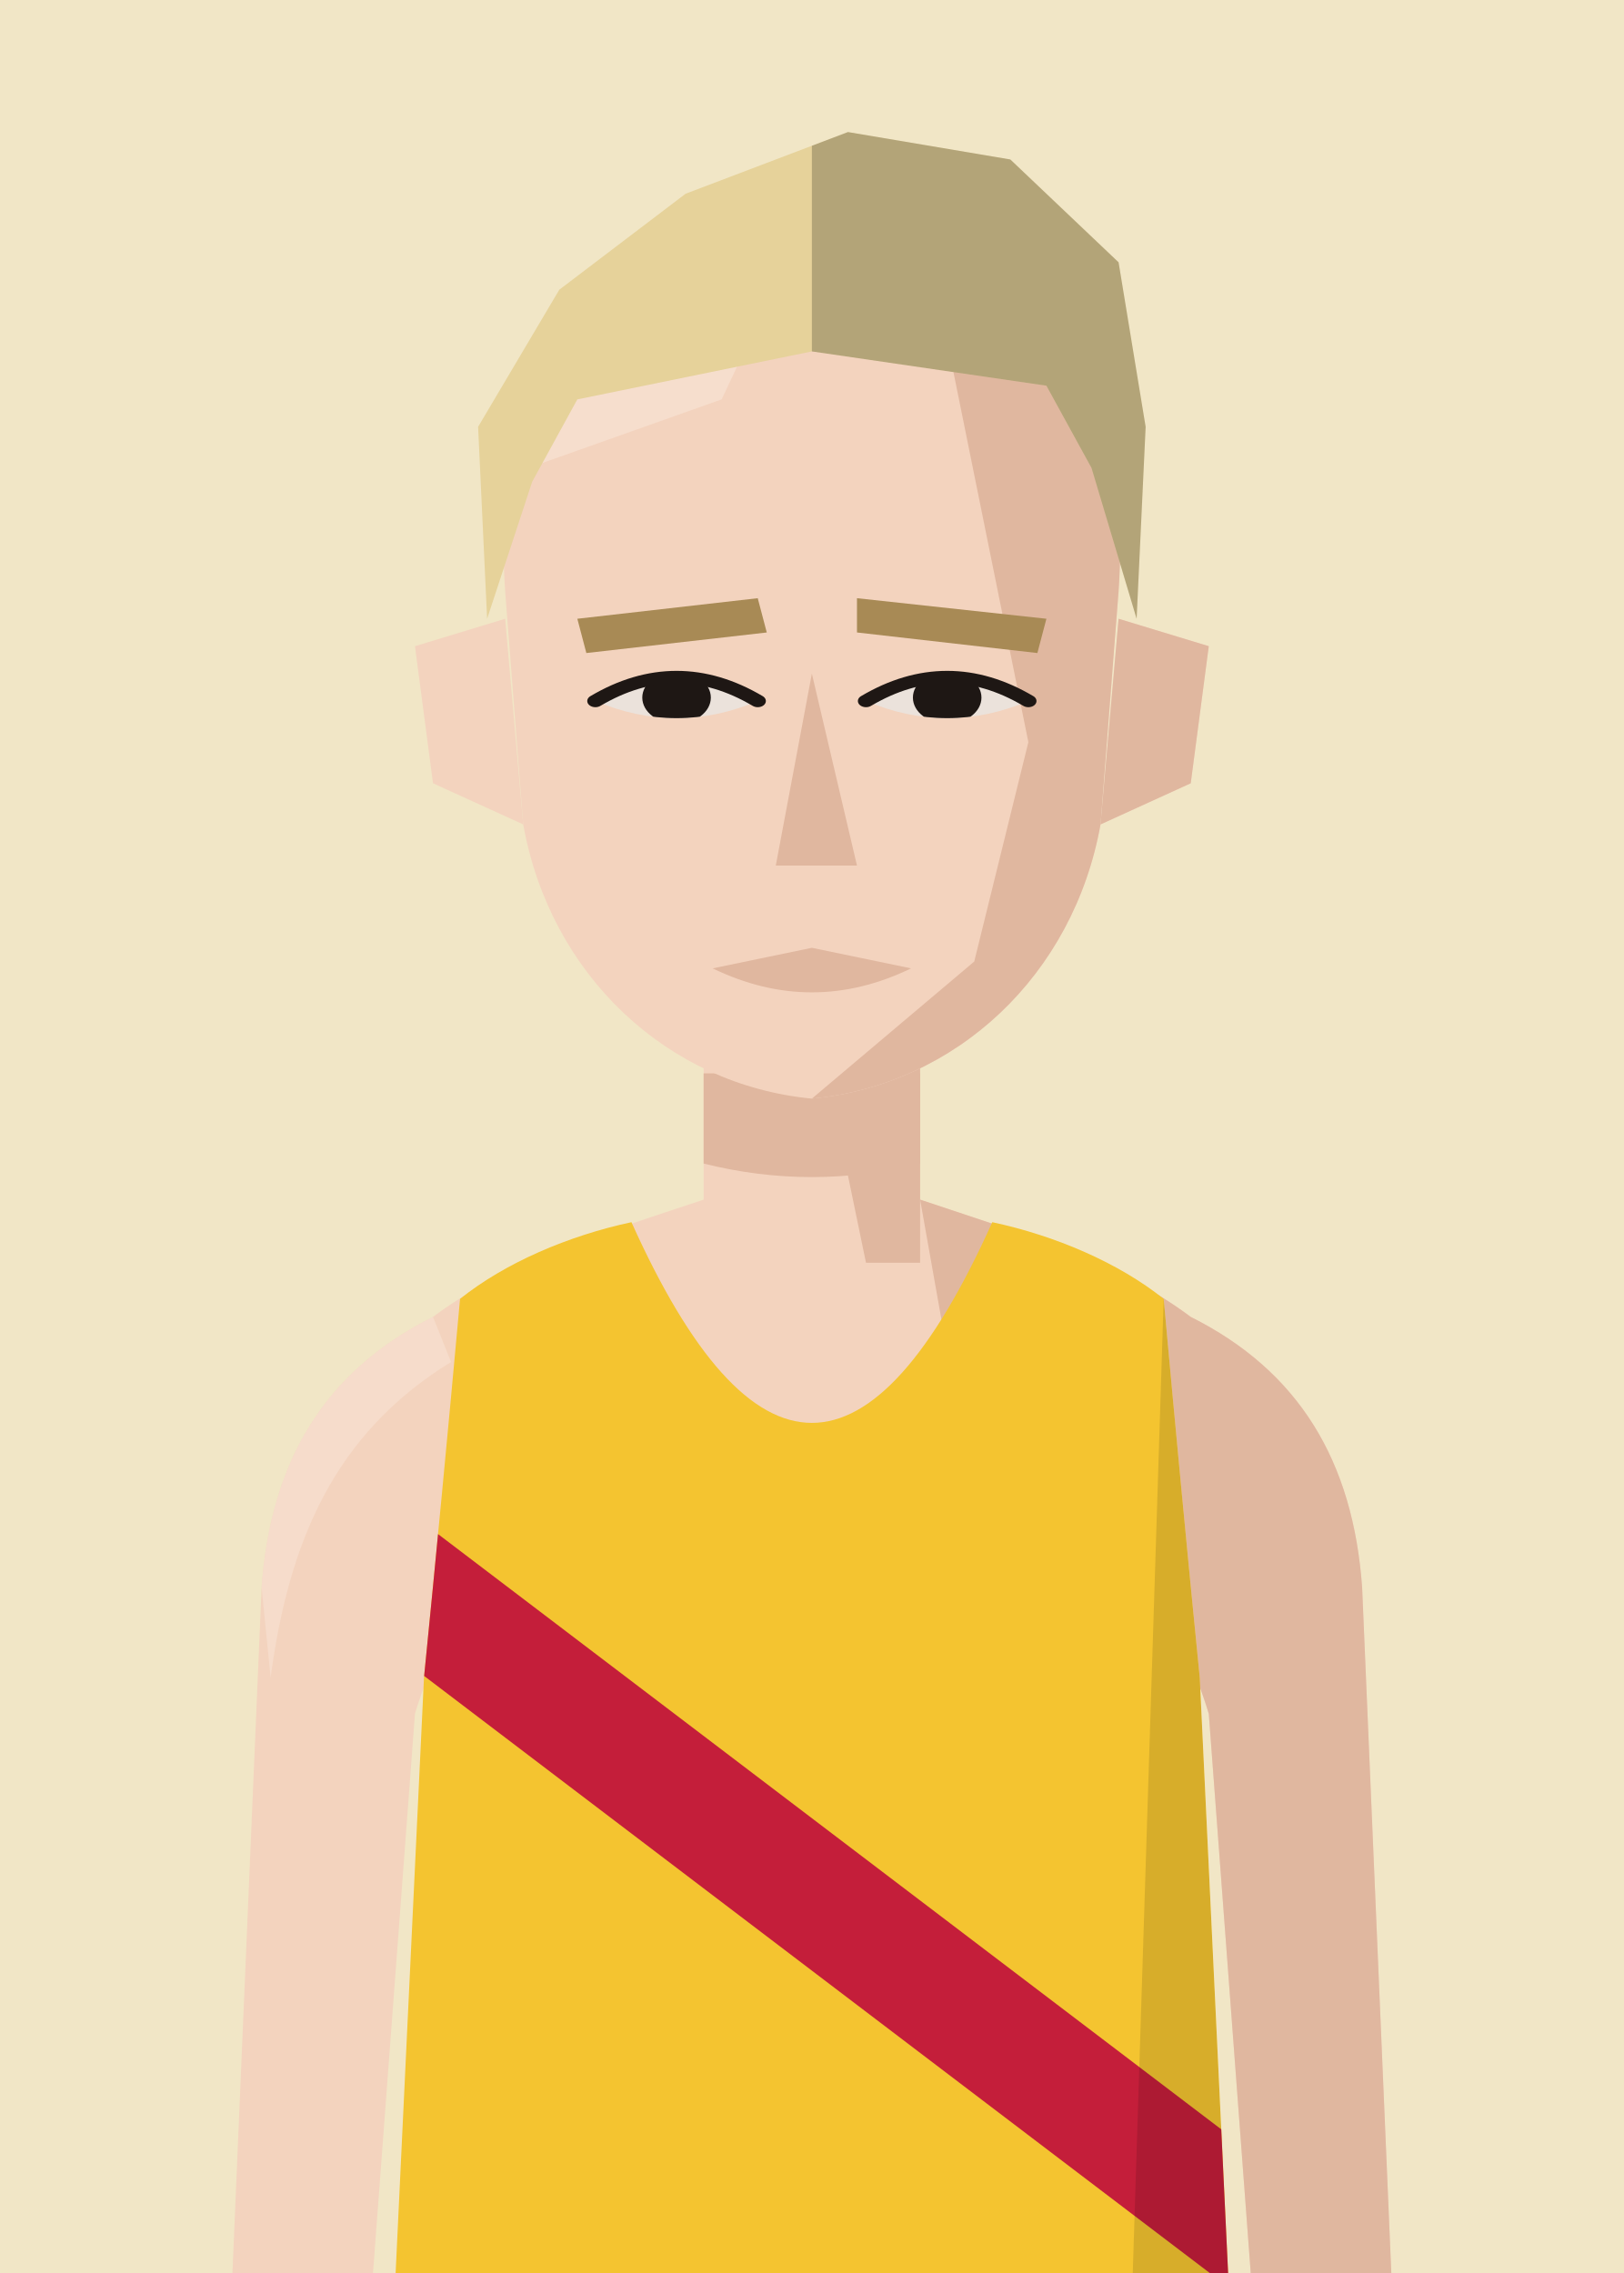
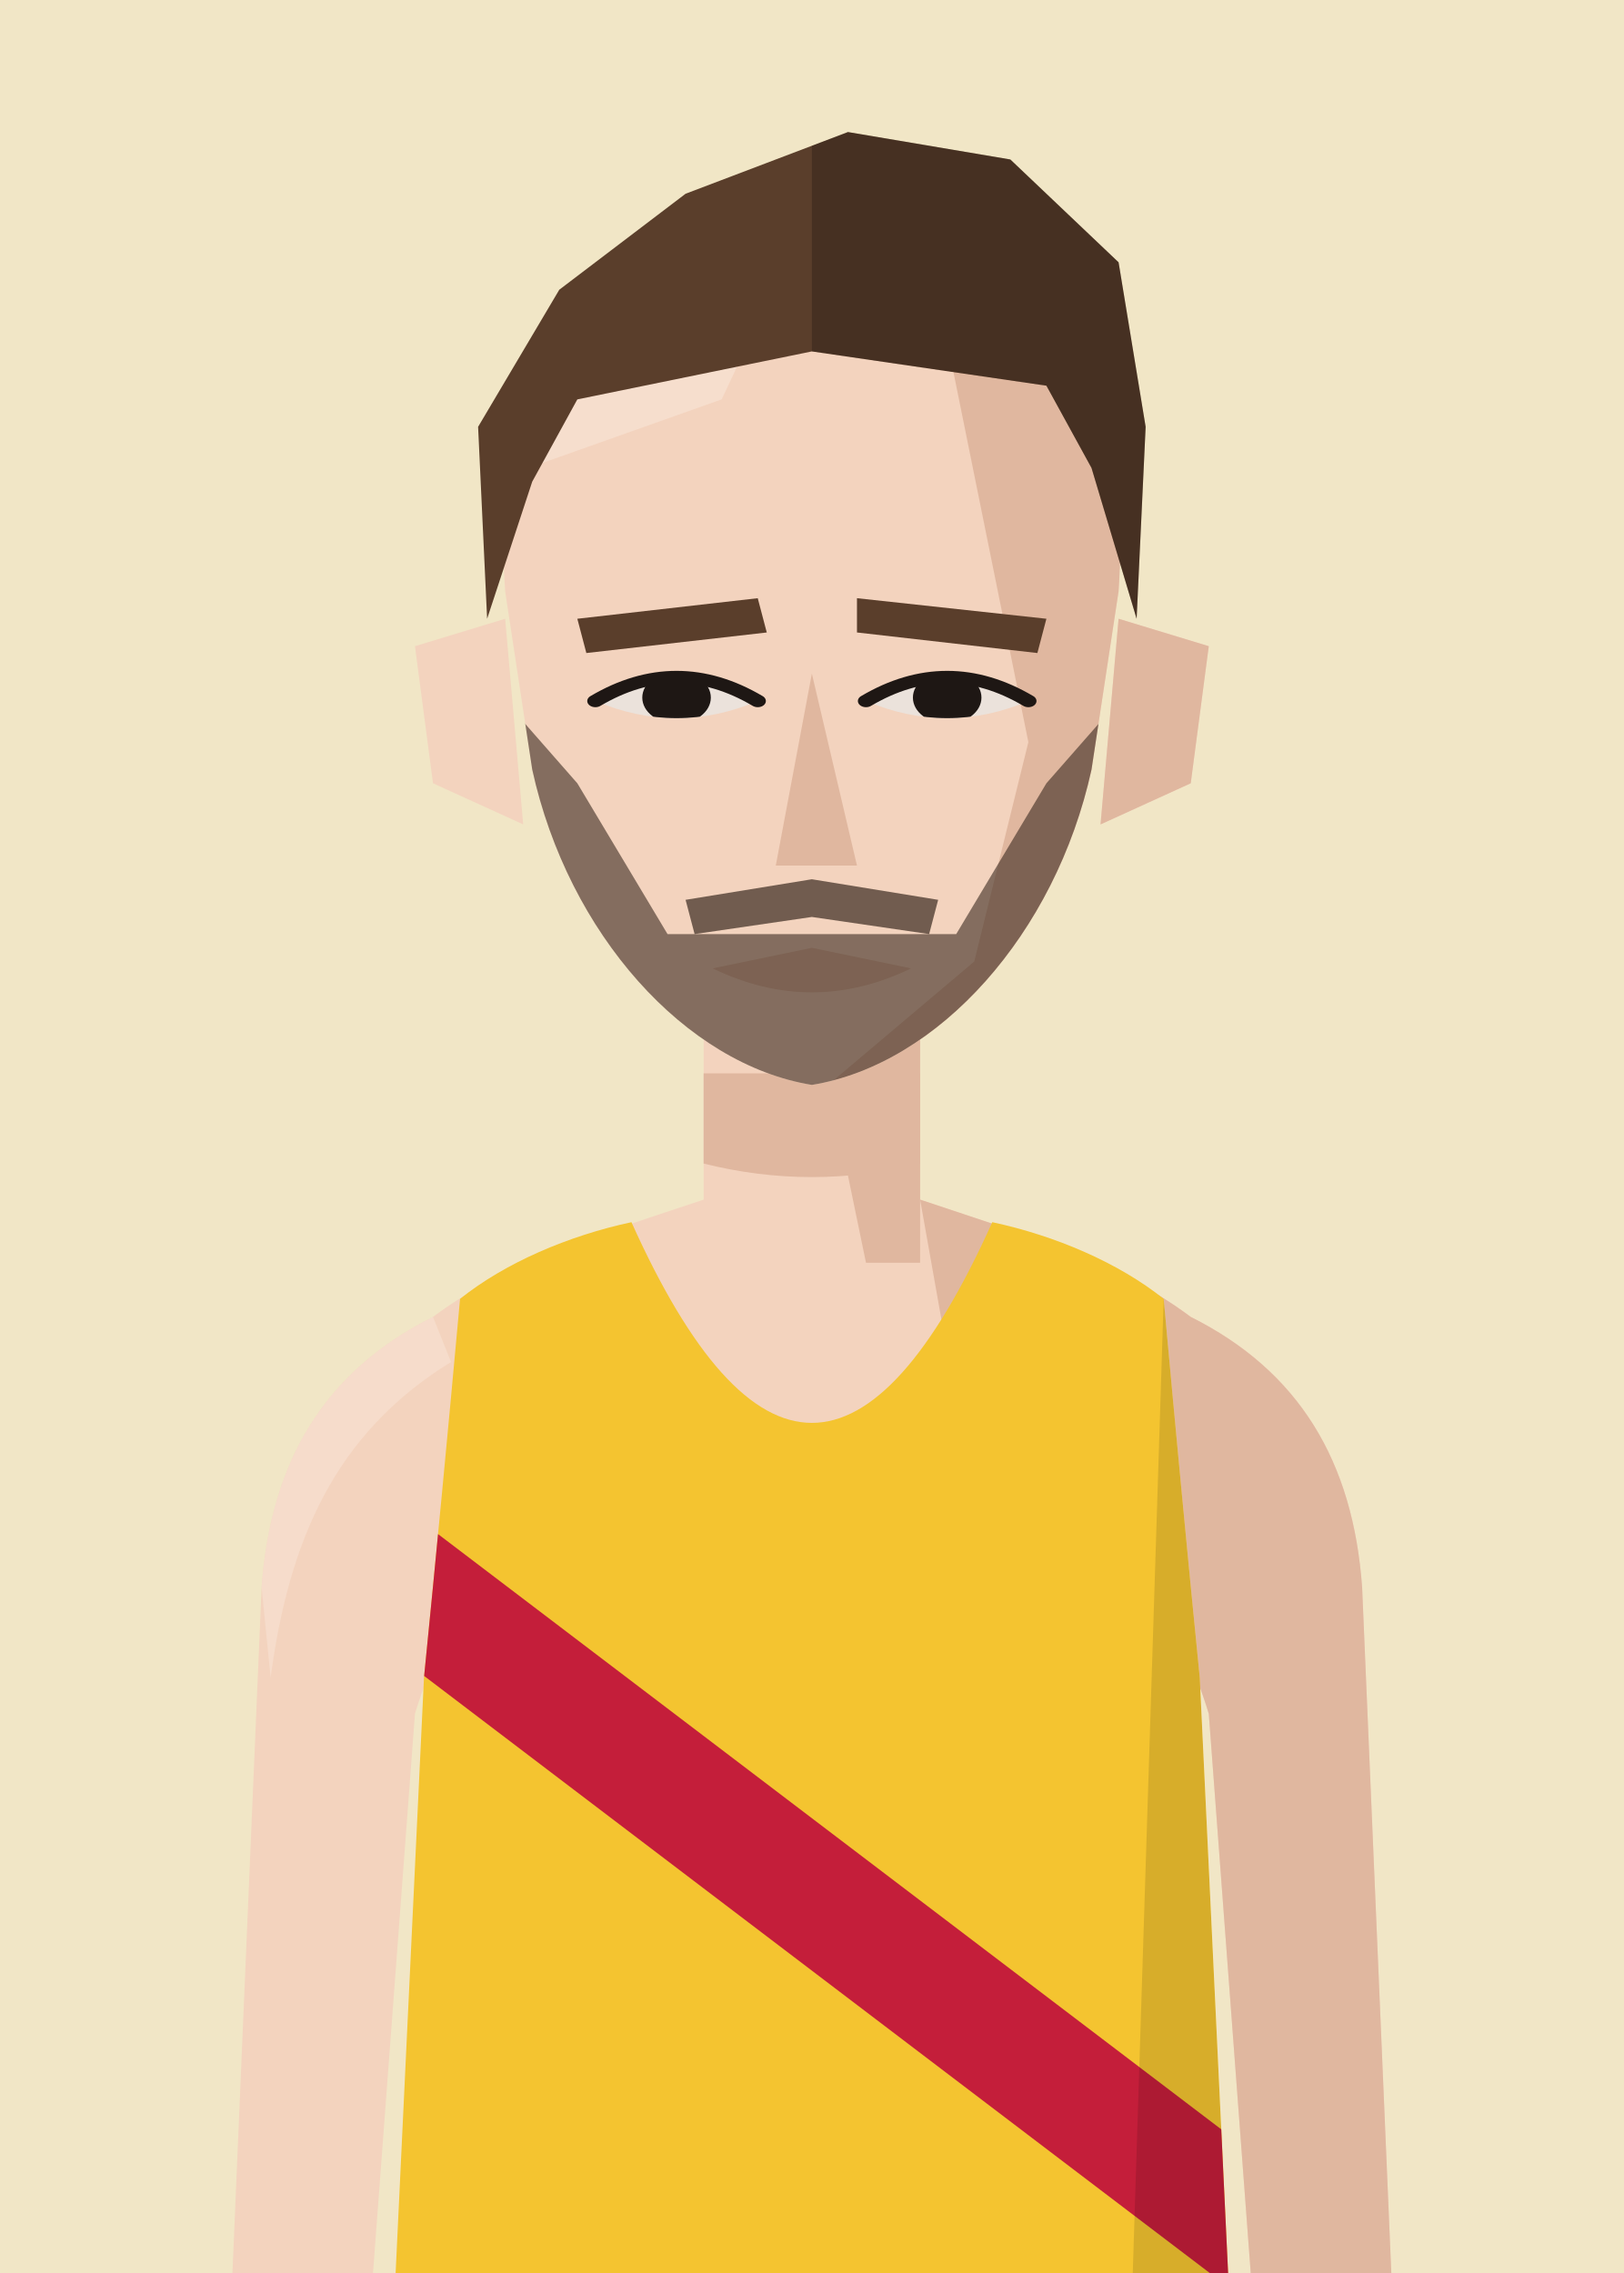
<svg xmlns="http://www.w3.org/2000/svg" viewBox="10 20 180 252">
  <defs>
    <clipPath id="vf">
      <path d="M53,330 L57,246 Q59,226 61,204 C66,200 73,197 80,195.5 Q100,240 120,195.5 C127,197 134,200 139,204 Q141,226 143,246 L147,330 Z" />
    </clipPath>
    <clipPath id="hf">
-       <path d="M66,96 C64,58 80,40 100,40 C120,40 136,58 134,96 L132,130 C129,152 116,168 100,170 C84,168 71,152 68,130 Z" />
+       <path d="M66,96 C64,58 80,40 100,40 C120,40 136,58 134,96 L131,122 C127,146 114,165 100,168 C86,165 73,146 69,122 Z" />
    </clipPath>
    <clipPath id="rf">
      <rect x="100" y="0" width="100" height="300" />
    </clipPath>
    <clipPath id="ef">
      <path d="M76,112 Q85,105 94,112 Q85,117 76,112 Z" />
      <path d="M106,112 Q115,105 124,112 Q115,117 106,112 Z" />
    </clipPath>
    <clipPath id="cf">
      <rect x="0" y="92" width="200" height="300" />
    </clipPath>
  </defs>
  <rect width="200" height="280" fill="#F1E6C6" />
  <g transform="translate(0,-40)">
    <rect x="88" y="171" width="24" height="37" fill="#F3D3BE" />
    <path d="M88,193 C76,197 66,200 58,206 C46,212 40,222 39,236 L35,330 L50,330 L56,250 Q59,240 64,238 L136,238 Q141,240 144,250 L150,330 L165,330 L161,236 C160,222 154,212 142,206 C134,200 124,197 112,193" fill="#F3D3BE" />
    <g fill="#E0B79F">
      <path d="M112,193 C124,197 134,200 142,206 C154,212 160,222 161,236 L165,330 L150,330 L144,250 Q141,240 136,238 L120,238 Z" />
      <path d="M58,206 C46,212 40,222 39,236 L40,246 C42,231 47,219 60,211 Z" fill="#F8E2D3" opacity=".6" />
      <polygon points="100,171 112,171 112,200 106,200" />
      <path d="M88,179 L112,179 L112,189 Q100,192 88,189 Z" />
    </g>
    <g transform="translate(0,83) scale(1,0.76) translate(0,-40)">
      <g fill="#F3D3BE">
        <path d="M66,100 L56,104 L58,124 L68,130 Z" />
        <path d="M134,100 L144,104 L142,124 L132,130 Z" />
-         <path d="M66,96 C64,58 80,40 100,40 C120,40 136,58 134,96 L132,130 C129,152 116,168 100,170 C84,168 71,152 68,130 Z" />
+         <path d="M66,96 C64,58 80,40 100,40 C120,40 136,58 134,96 L131,122 C127,146 114,165 100,168 C86,165 73,146 69,122 Z" />
      </g>
      <path d="M134,100 L144,104 L142,124 L132,130 Z" fill="#E0B79F" />
      <g clip-path="url(#hf)">
        <polygon points="112,40 140,40 140,180 100,180 100,170 118,150 124,118 120,92" fill="#E0B79F" />
        <polygon points="60,40 100,40 90,68 60,82" fill="#F8E2D3" opacity=".7" />
      </g>
-       <g fill="#A88A55">
+       <g fill="#5A3E2B">
        <polygon points="74,100 94,97 95,102 75,105" />
        <polygon points="105,97 126,100 125,105 105,102" />
      </g>
      <g fill="#EBE2DB">
        <path d="M76,112 Q85,105 94,112 Q85,117 76,112 Z" />
        <path d="M106,112 Q115,105 124,112 Q115,117 106,112 Z" />
      </g>
      <g clip-path="url(#ef)" fill="#1E1714">
        <circle cx="85" cy="111.5" r="3.8" />
        <circle cx="115" cy="111.5" r="3.8" />
      </g>
      <g fill="none" stroke="#1E1714" stroke-width="1.8" stroke-linecap="round">
        <path d="M76,112 Q85,105 94,112" />
        <path d="M106,112 Q115,105 124,112" />
      </g>
      <polygon points="100,108 105,136 96,136" fill="#E0B79F" />
      <path d="M89,151 L100,148 L111,151 Q100,158 89,151 Z" fill="#E0B79F" />
-       <g fill="#E6D29A">
+       <g clip-path="url(#hf)" fill="#3A2A20">
+         <path d="M66,112 L74,124 L84,146 L116,146 L126,124 L134,112 L134,180 L66,180 Z" opacity=".6" />
+         <path d="M86,141 L100,138 L114,141 L113,146 L100,143.5 L87,146 Z" opacity=".7" />
+       </g>
+       <g fill="#5A3E2B">
        <path d="M64,100 L63,72 L72,52 L86,38 L104,29 L122,33 L134,48 L137,72 L136,100 L131,78 L126,66 L100,61 L74,68 L69,80 Z" />
        <g clip-path="url(#rf)" fill="#000" opacity=".22">
          <path d="M64,100 L63,72 L72,52 L86,38 L104,29 L122,33 L134,48 L137,72 L136,100 L131,78 L126,66 L100,61 L74,68 L69,80 Z" />
        </g>
      </g>
    </g>
    <g clip-path="url(#vf)">
      <path d="M53,330 L57,246 Q59,226 61,204 C66,200 73,197 80,195.5 Q100,240 120,195.5 C127,197 134,200 139,204 Q141,226 143,246 L147,330 Z" fill="#f4c430" />
      <g transform="matrix(6.2857 0 0 6.5 37.14 193)">
        <polygon points="0,3.2 0,5.8 20,20.5 20,17.9" fill="#c41e3a" />
      </g>
      <path d="M139,204 Q141,226 143,246 L147,330 L135,330 Z" fill="#000" opacity="0.12" />
    </g>
  </g>
</svg>
